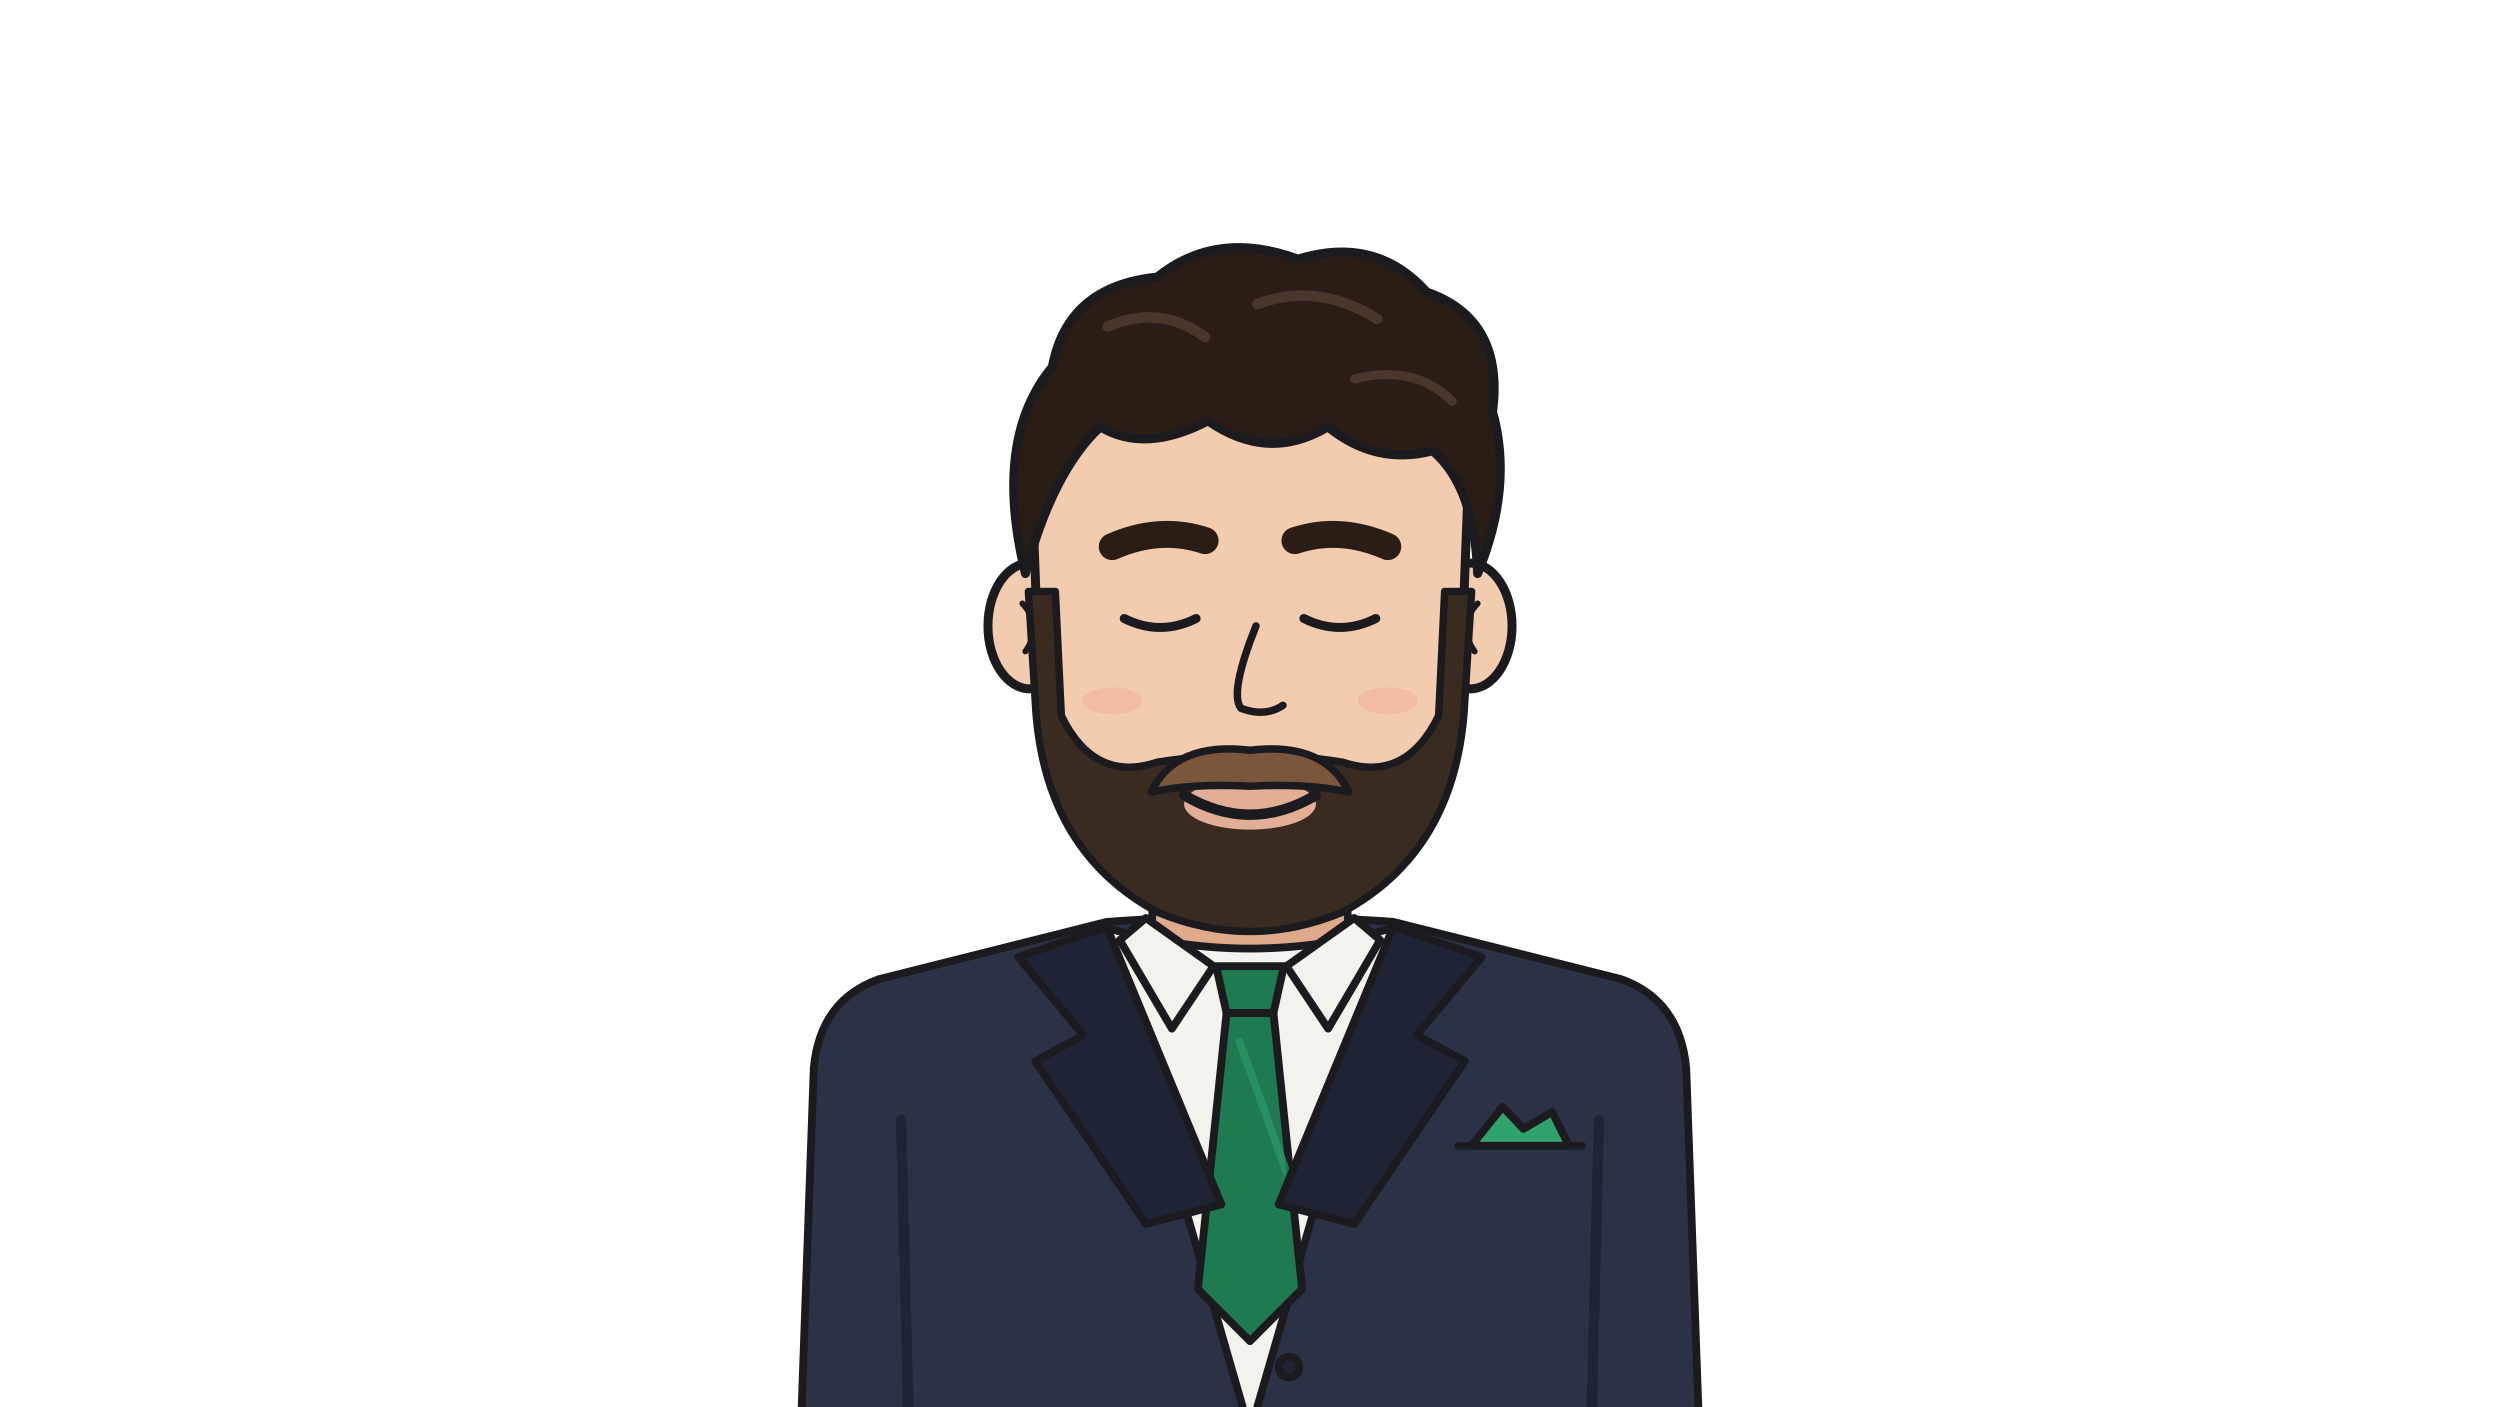
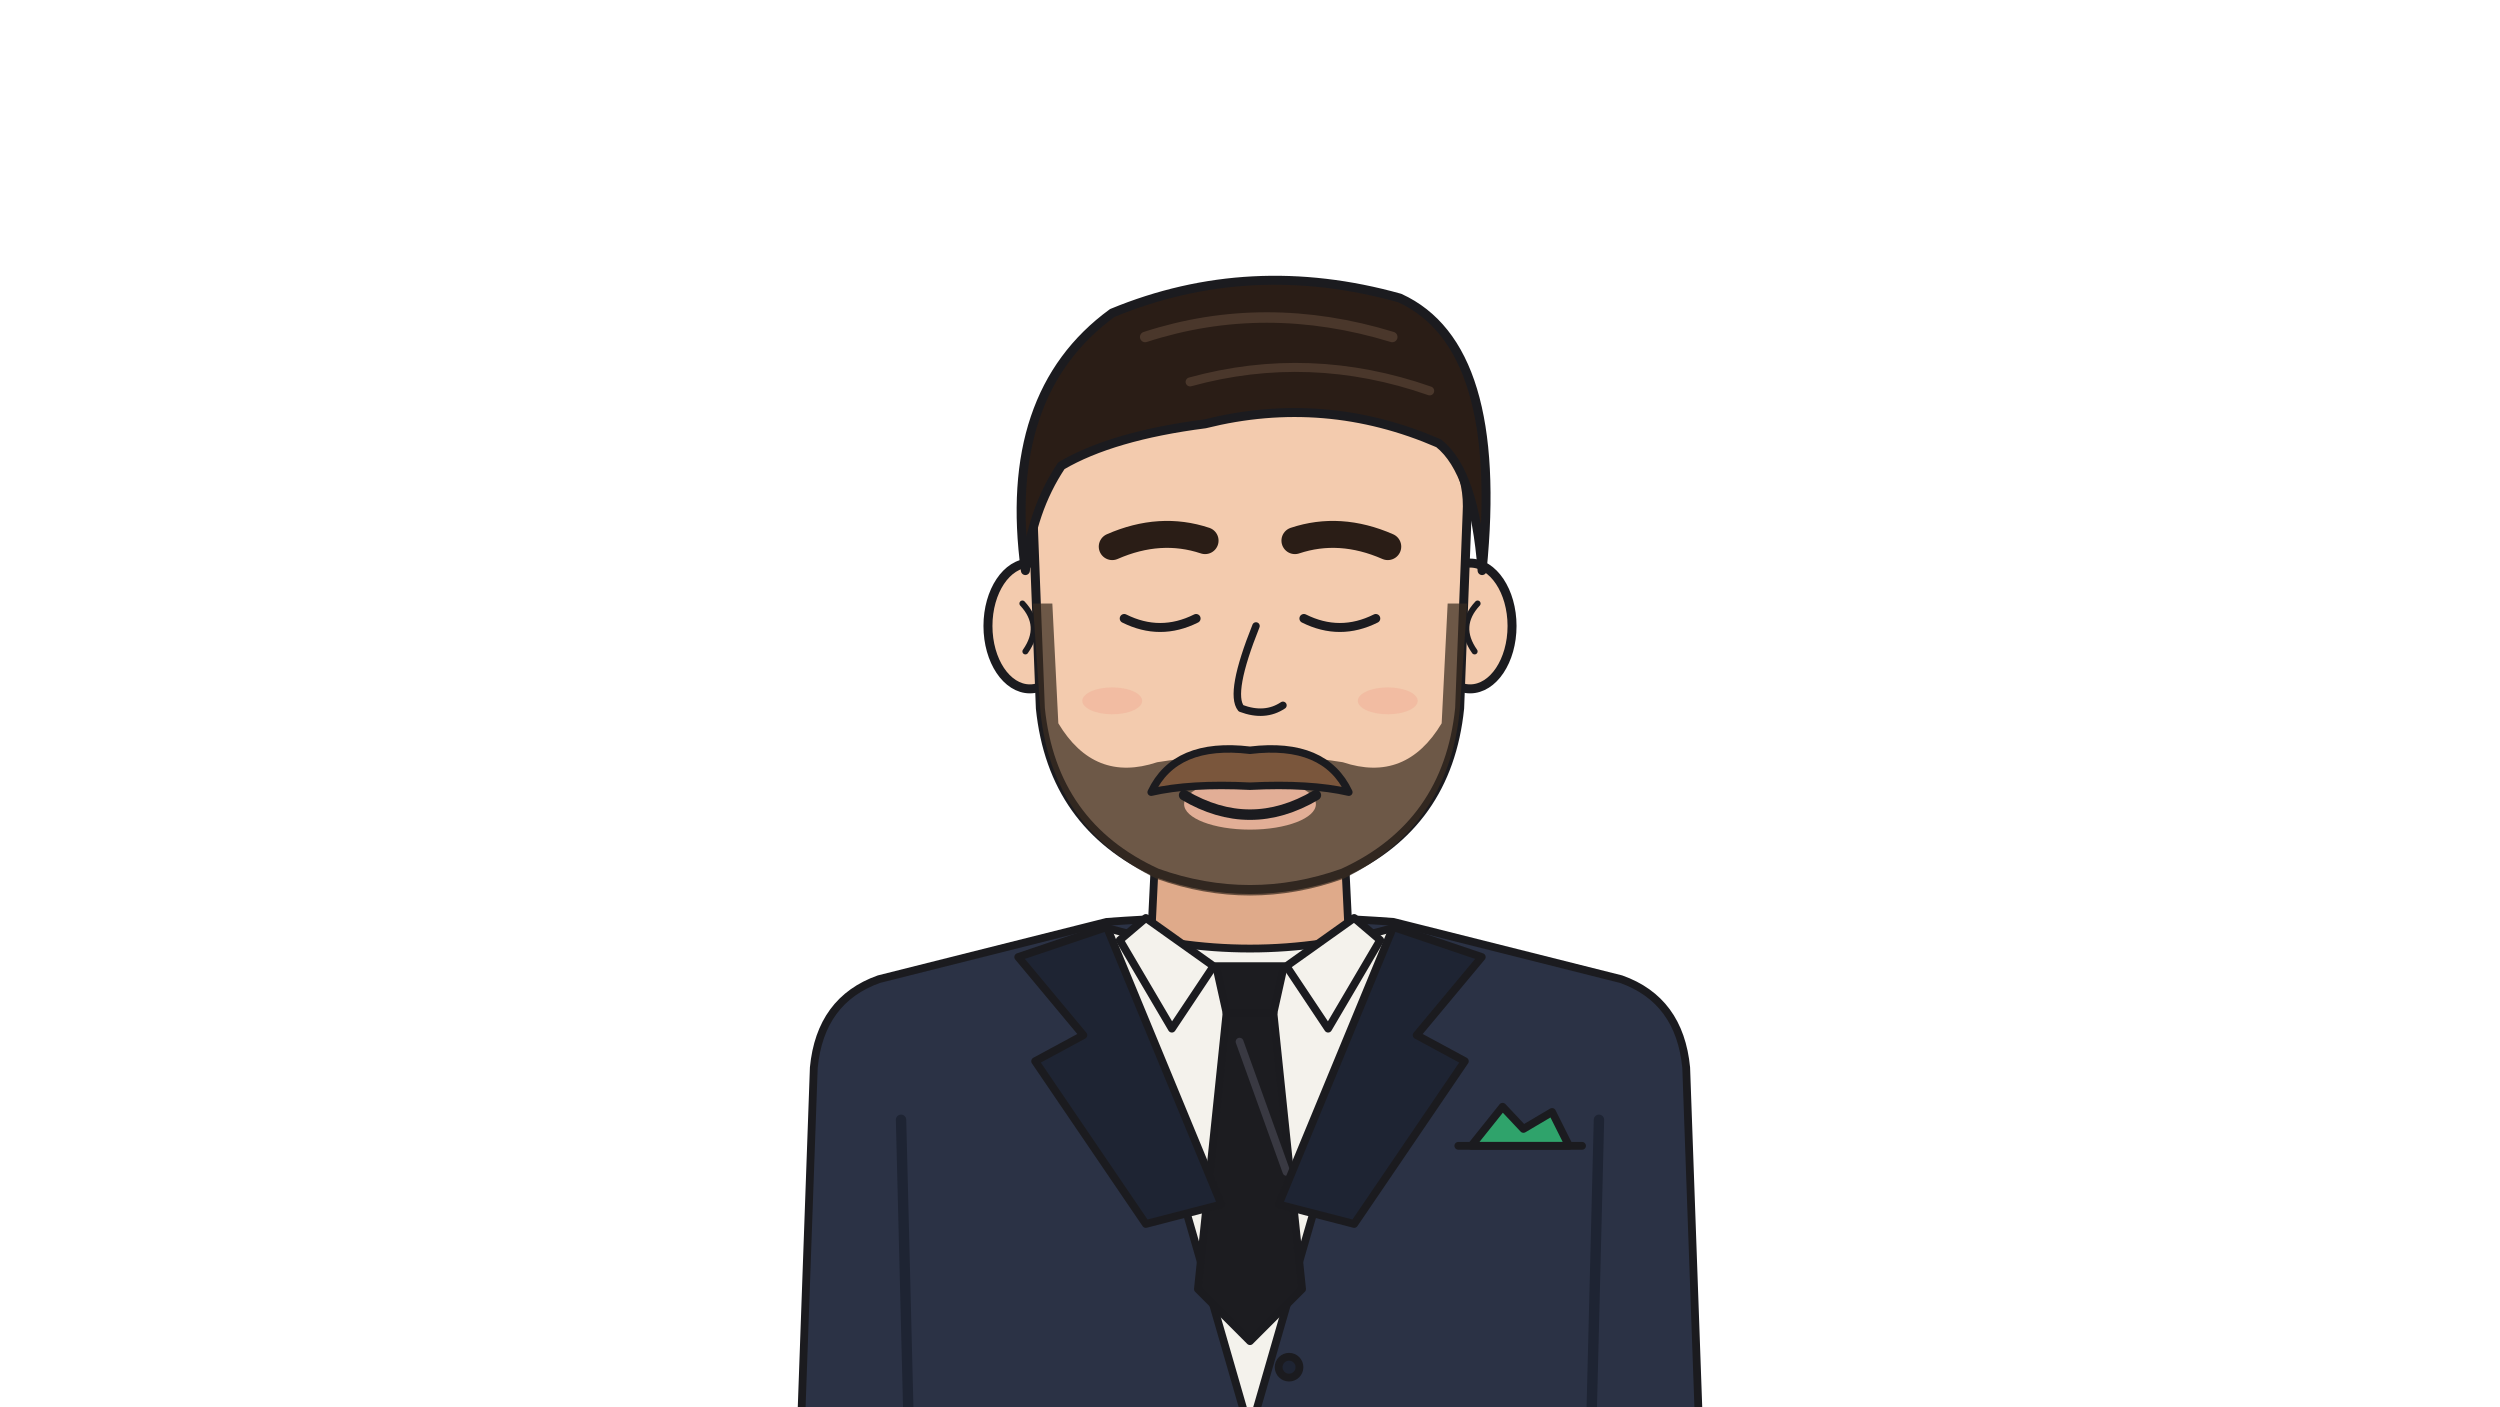
<svg xmlns="http://www.w3.org/2000/svg" width="1920" height="1080" viewBox="0 0 1920 1080">
  <g stroke="#1B1B1F" stroke-width="6" stroke-linejoin="round" stroke-linecap="round">
    <path d="M615 1100 L625 820 Q630 768 675 752              L850 708 Q960 700 1070 708 L1245 752              Q1290 768 1295 820 L1305 1100 Z" fill="#2B3245" />
    <path d="M698 1100 L692 860" fill="none" stroke="#1E2433" stroke-width="8" />
    <path d="M1222 1100 L1228 860" fill="none" stroke="#1E2433" stroke-width="8" />
    <path d="M888 640 L884 722 Q960 760 1036 722 L1032 640 Z" fill="#DFAA8A" />
    <path d="M848 712 L960 1100 L1072 712 Q960 745 848 712 Z" fill="#F4F2EC" />
-     <path d="M934 742 L986 742 L978 778 L942 778 Z" fill="#1E7A50" />
-     <path d="M942 778 L978 778 L1000 990 L960 1030 L920 990 Z" fill="#1E7A50" />
-     <path d="M952 800 L988 900" fill="none" stroke="#2A9A67" stroke-width="6" opacity="0.7" />
+     <path d="M934 742 L986 742 L978 778 L942 778 Z" fill="#1C1C20" />
+     <path d="M942 778 L978 778 L1000 990 L960 1030 L920 990 Z" fill="#1C1C20" />
+     <path d="M952 800 L988 900" fill="none" stroke="#3C3C46" stroke-width="6" opacity="0.9" />
    <path d="M880 705 L932 742 L900 790 L860 722 Z" fill="#F4F2EC" />
    <path d="M1040 705 L988 742 L1020 790 L1060 722 Z" fill="#F4F2EC" />
    <polygon points="850 712 938 925 880 940 795 815 832 795 782 735" fill="#1E2433" />
    <polygon points="1070 712 982 925 1040 940 1125 815 1088 795 1138 735" fill="#1E2433" />
    <path d="M1130 880 L1205 880 L1192 854 L1170 867 L1154 850 Z" fill="#2FA36B" />
    <path d="M1120 880 L1215 880" fill="none" />
    <circle cx="990" cy="1050" r="8" fill="#1E2433" />
  </g>
  <g transform="translate(0 25) translate(960 450) scale(1.15) translate(-960 -450)">
    <g stroke="#1B1B1F" stroke-width="6" stroke-linejoin="round" stroke-linecap="round">
      <ellipse cx="813" cy="455" rx="28" ry="42" fill="#F3CBAE" />
      <ellipse cx="1107" cy="455" rx="28" ry="42" fill="#F3CBAE" />
      <path d="M808 440 Q822 455 810 472" fill="none" stroke-width="4" />
      <path d="M1112 440 Q1098 455 1110 472" fill="none" stroke-width="4" />
      <path d="M815 380 Q810 300 960 288 Q1110 300 1105 380              L1100 510 Q1092 588 1022 620 Q960 642 898 620              Q828 588 820 510 Z" fill="#F3CBAE" />
-       <path d="M812 432 L817 512 Q824 606 898 646 Q960 672 1022 646              Q1096 606 1103 512 L1108 432 L1090 432 L1086 515 Q1064 560 1022 546              Q960 536 898 546 Q856 560 834 515 L830 432 Z" fill="#3A2B21" stroke-width="5" />
+       <path d="M815 440 L820 512 Q828 590 898 624 Q960 646 1022 624              Q1092 590 1100 512 L1105 440 L1092 440 L1088 520 Q1064 560 1022 546              Q960 536 898 546 Q856 560 832 520 L828 440 Z" fill="#3A2B21" fill-opacity="0.72" stroke="none" />
      <ellipse cx="960" cy="574" rx="44" ry="17" fill="#E2AE96" stroke="none" />
-       <path d="M810 420 Q788 330 828 282 Q838 228 898 222              Q938 190 992 210 Q1044 194 1078 232 Q1130 250 1122 312              Q1136 362 1112 420 Q1110 362 1082 338 Q1044 348 1012 322              Q972 346 932 318 Q890 340 860 322 Q828 352 810 420 Z" fill="#2A1D16" />
-       <path d="M865 255 Q900 240 930 262" fill="none" stroke="#4A372B" stroke-width="7" />
-       <path d="M965 240 Q1005 225 1045 250" fill="none" stroke="#4A372B" stroke-width="7" />
-       <path d="M1030 290 Q1070 280 1095 305" fill="none" stroke="#4A372B" stroke-width="6" />
+       <path d="M810 418 Q794 300 868 246 Q960 208 1060 236              Q1130 268 1115 418 Q1110 352 1086 333              Q1010 300 930 320 Q868 328 834 348 Q814 378 810 418 Z" fill="#2A1D16" />
+       <path d="M890 262 Q970 236 1055 262" fill="none" stroke="#4A372B" stroke-width="7" />
+       <path d="M920 292 Q1000 270 1080 298" fill="none" stroke="#4A372B" stroke-width="6" />
      <path d="M964 455 Q946 500 954 510 Q970 516 982 508" fill="none" stroke-width="5" />
      <ellipse cx="868" cy="505" rx="20" ry="9" fill="#EE9C86" opacity="0.30" stroke="none" />
      <ellipse cx="1052" cy="505" rx="20" ry="9" fill="#EE9C86" opacity="0.30" stroke="none" />
    </g>
    <path d="M876 450 Q900 462 924 450" fill="none" stroke="#1B1B1F" stroke-width="6" stroke-linecap="round" />
    <path d="M996 450 Q1020 462 1044 450" fill="none" stroke="#1B1B1F" stroke-width="6" stroke-linecap="round" />
    <path d="M868 402 Q900 388 930 398" fill="none" stroke="#2A1D16" stroke-width="18" stroke-linecap="round" />
    <path d="M1052 402 Q1020 388 990 398" fill="none" stroke="#2A1D16" stroke-width="18" stroke-linecap="round" />
    <path d="M916 568 Q960 594 1004 568" fill="none" stroke="#1B1B1F" stroke-width="7" stroke-linecap="round" />
    <path d="M894 566 Q910 532 960 538 Q1010 532 1026 566 Q1000 560 960 562 Q920 560 894 566 Z" fill="#7A563C" stroke="#1B1B1F" stroke-width="5" stroke-linejoin="round" />
  </g>
</svg>
